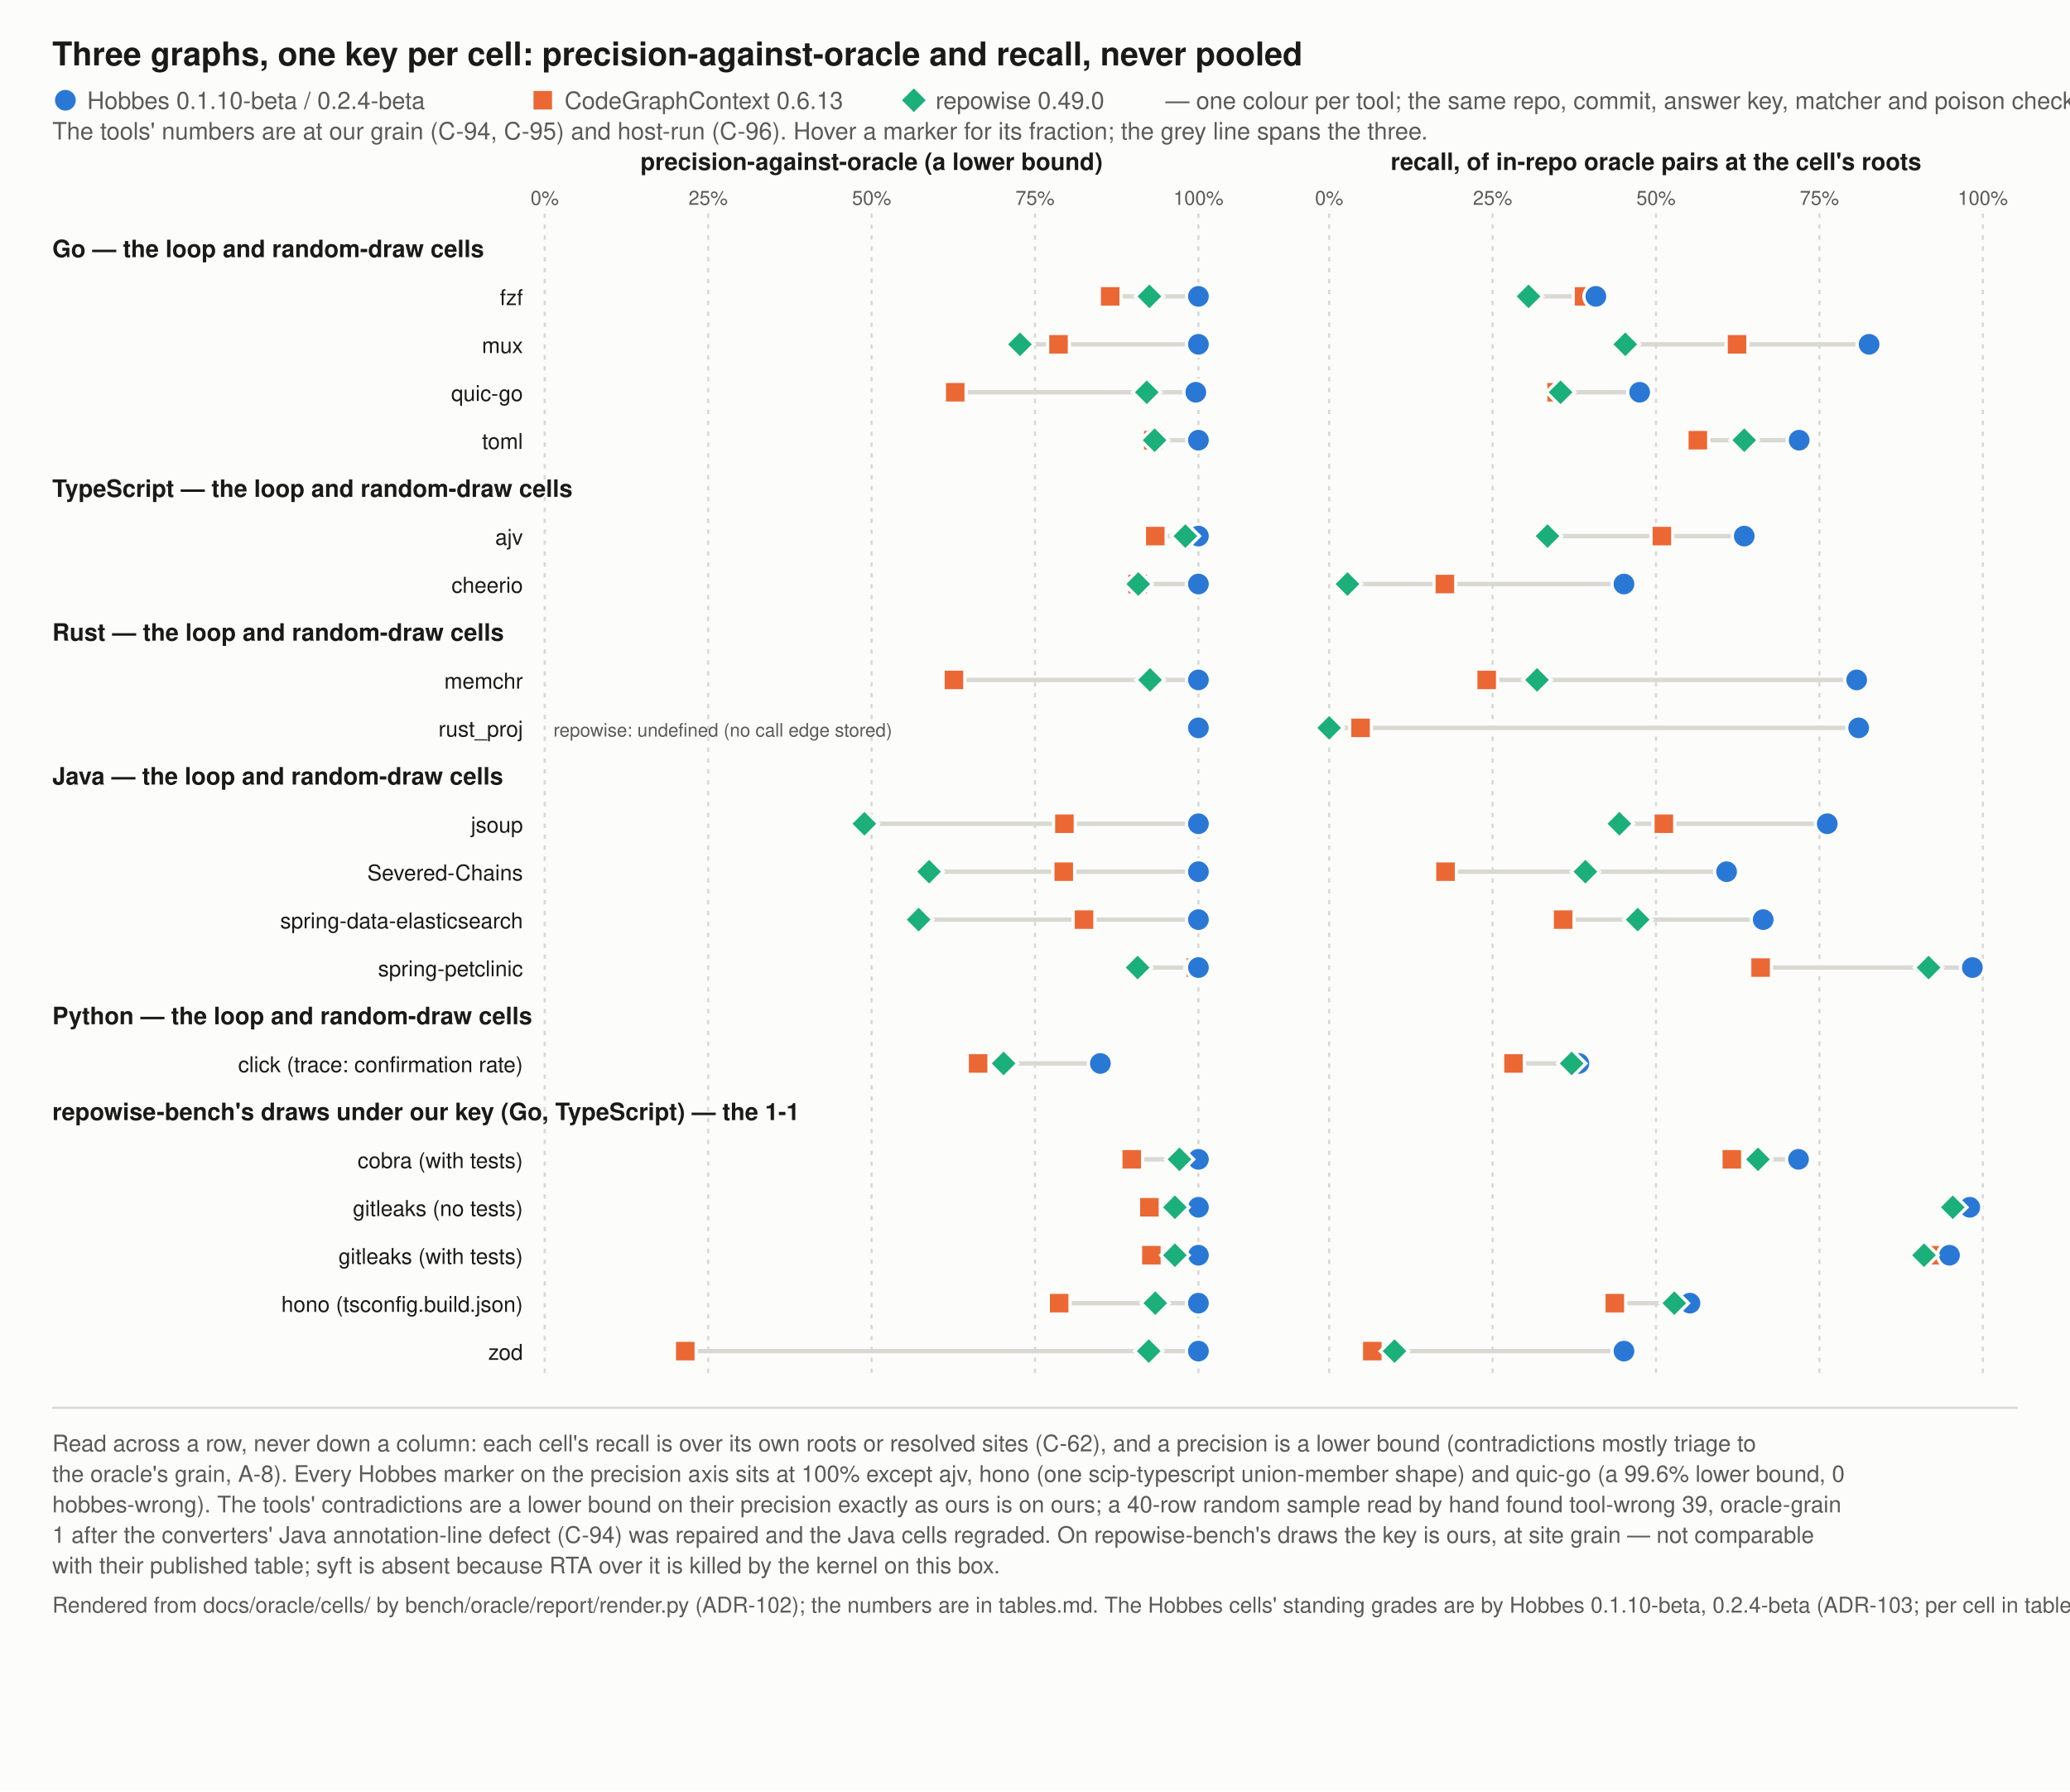
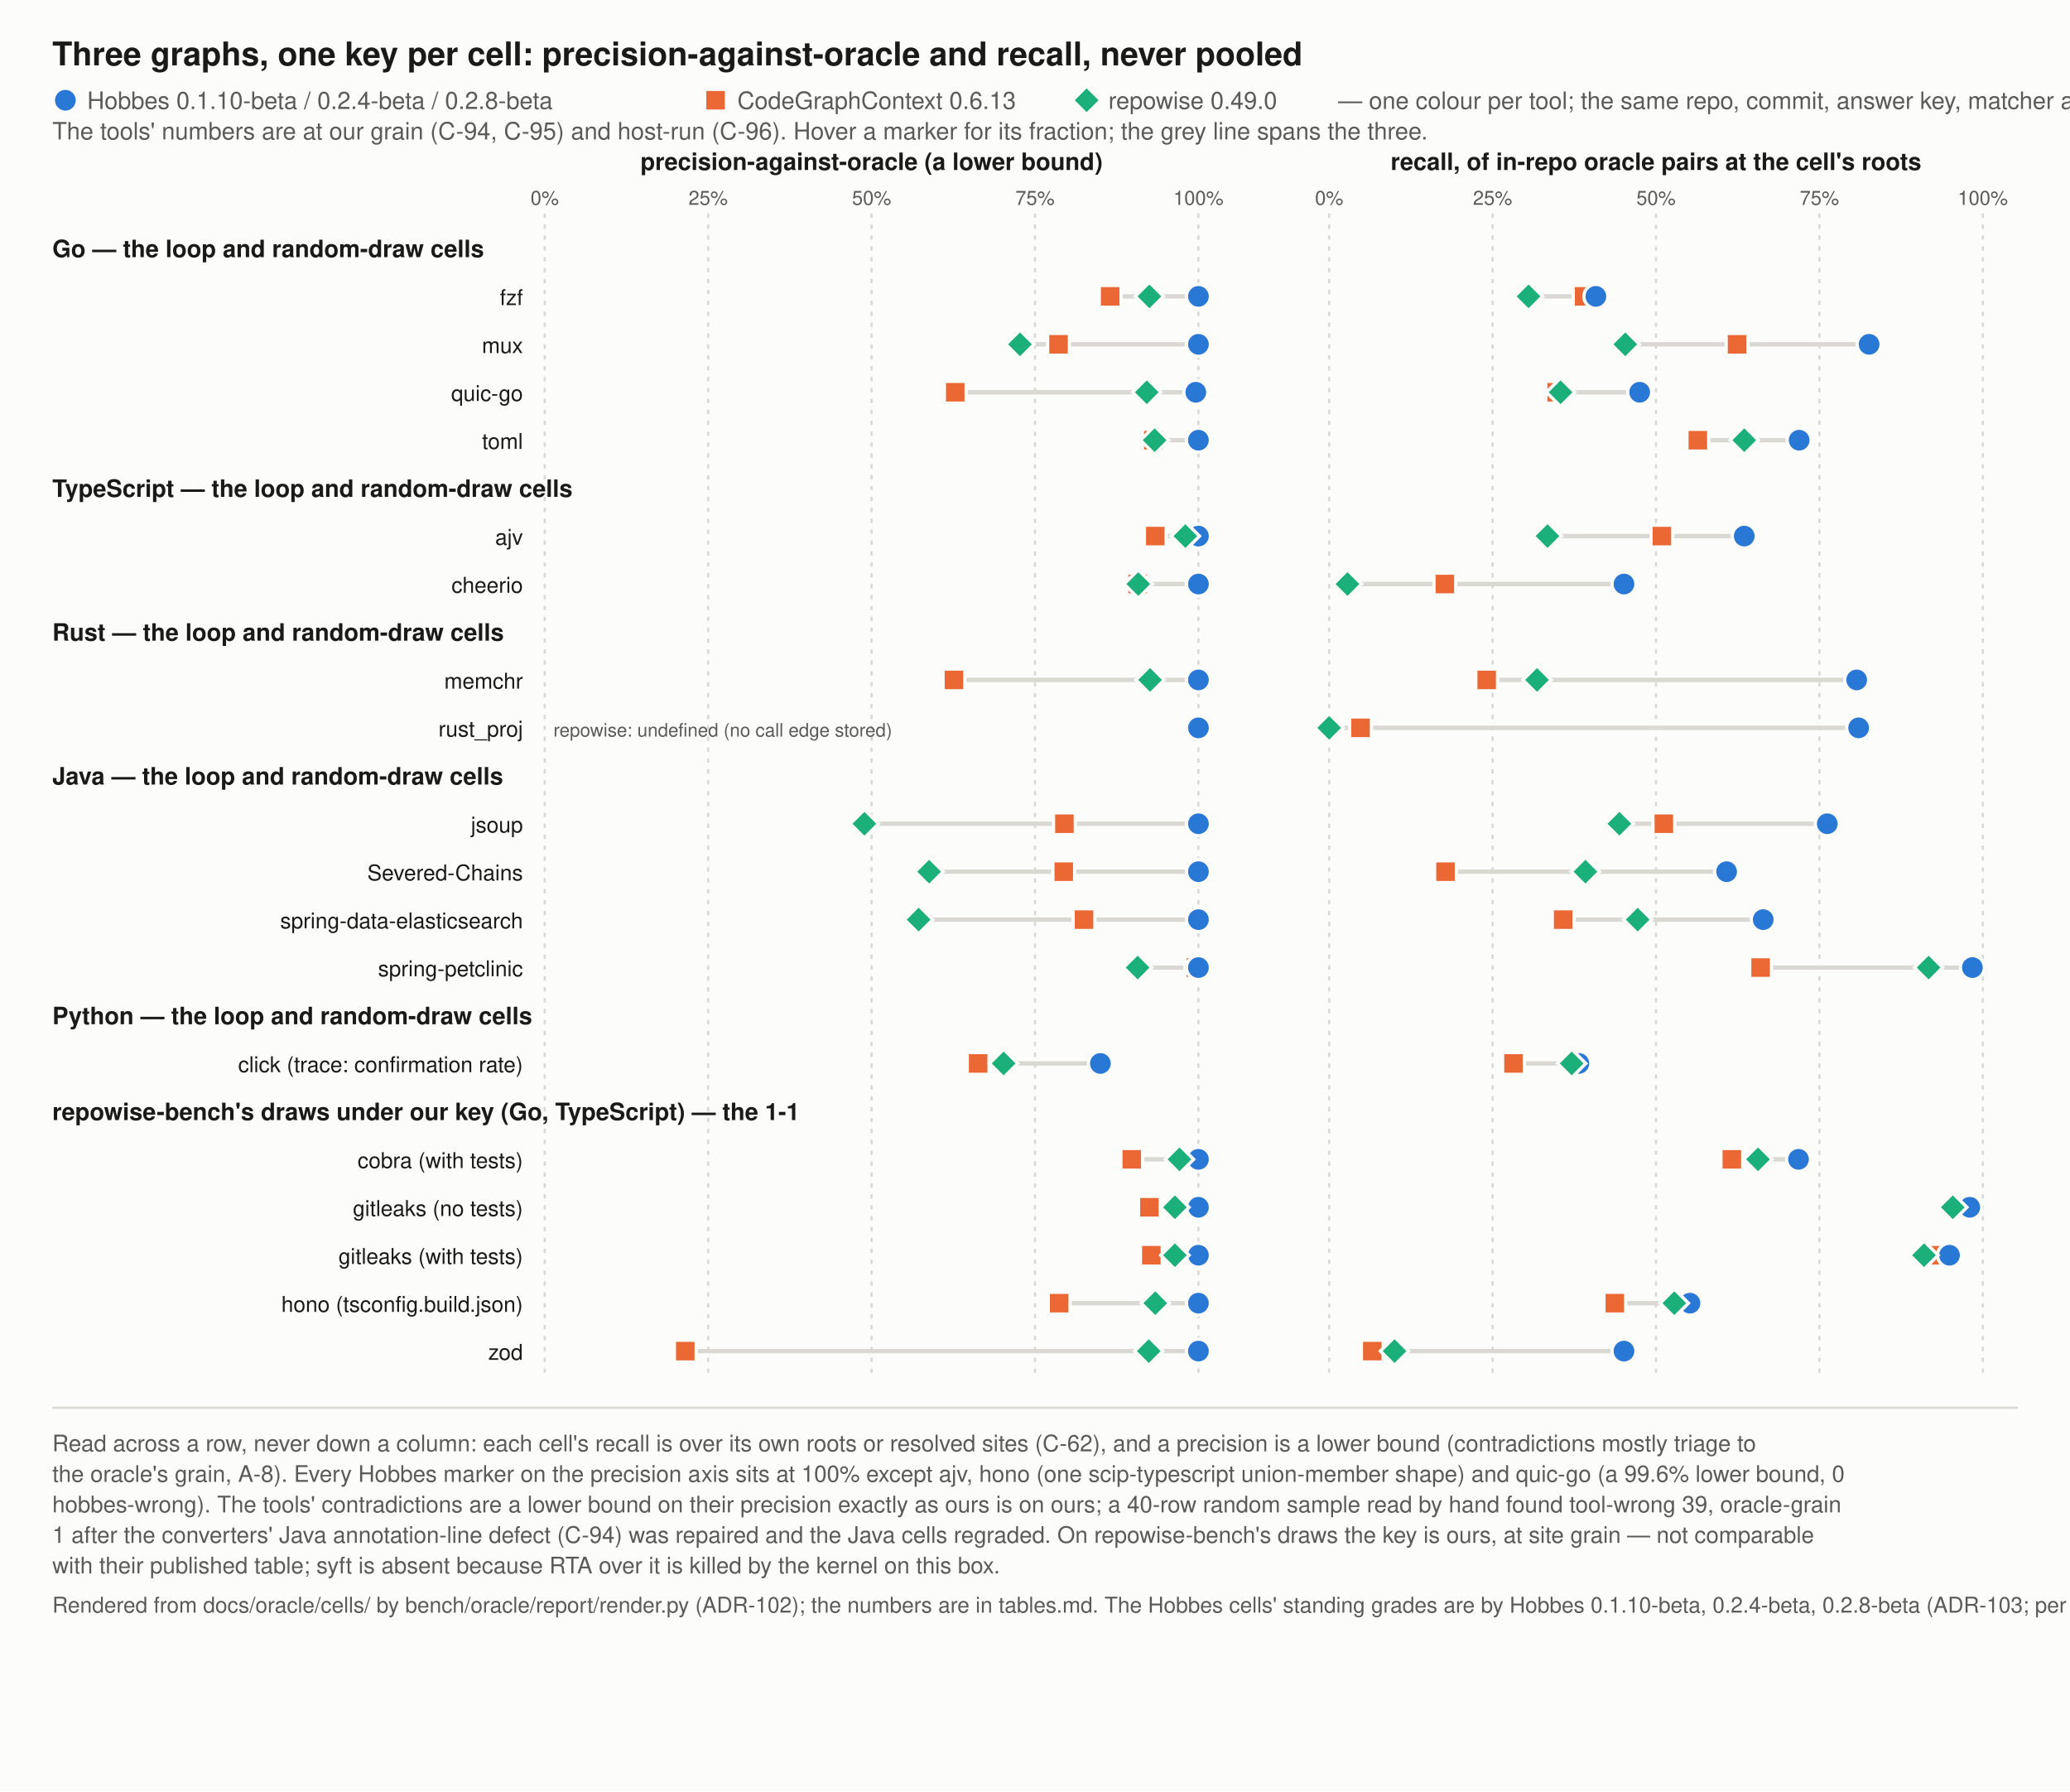
<svg xmlns="http://www.w3.org/2000/svg" width="950" height="822" viewBox="0 0 950 822" role="img" aria-label="Three graphs on one key per cell: precision-against-oracle and recall, Hobbes beside CodeGraphContext and repowise">
  <rect width="950" height="822" fill="#fcfcfb" />
  <text x="24" y="30" font-size="15" fill="#1a1a19" text-anchor="start" font-weight="bold" font-family="-apple-system, 'Segoe UI', Helvetica, Arial, sans-serif">Three graphs, one key per cell: precision-against-oracle and recall, never pooled</text>
  <g>
    <circle cx="30" cy="46" r="5.5" fill="#2a78d6" stroke="#fcfcfb" stroke-width="1.5" />
  </g>
-   <text x="40" y="50" font-size="11" fill="#5a5a57" text-anchor="start" font-weight="normal" font-family="-apple-system, 'Segoe UI', Helvetica, Arial, sans-serif">Hobbes 0.1.10-beta / 0.2.4-beta</text>
-   <g>
-     <rect x="244.1" y="41" width="10" height="10" fill="#eb6834" stroke="#fcfcfb" stroke-width="1.5" />
-   </g>
-   <text x="259.1" y="50" font-size="11" fill="#5a5a57" text-anchor="start" font-weight="normal" font-family="-apple-system, 'Segoe UI', Helvetica, Arial, sans-serif">CodeGraphContext 0.6.13</text>
-   <g>
-     <polygon points="419.4,39.5 425.9,46 419.4,52.5 412.9,46" fill="#1baf7a" stroke="#fcfcfb" stroke-width="1.5" />
-   </g>
-   <text x="429.4" y="50" font-size="11" fill="#5a5a57" text-anchor="start" font-weight="normal" font-family="-apple-system, 'Segoe UI', Helvetica, Arial, sans-serif">repowise 0.49.0</text>
-   <text x="534.9" y="50" font-size="11" fill="#5a5a57" text-anchor="start" font-weight="normal" font-family="-apple-system, 'Segoe UI', Helvetica, Arial, sans-serif">— one colour per tool; the same repo, commit, answer key, matcher and poison check (ADR-101).</text>
+   <text x="40" y="50" font-size="11" fill="#5a5a57" text-anchor="start" font-weight="normal" font-family="-apple-system, 'Segoe UI', Helvetica, Arial, sans-serif">Hobbes 0.1.10-beta / 0.2.4-beta / 0.2.8-beta</text>
+   <g>
+     <rect x="323.4" y="41" width="10" height="10" fill="#eb6834" stroke="#fcfcfb" stroke-width="1.5" />
+   </g>
+   <text x="338.4" y="50" font-size="11" fill="#5a5a57" text-anchor="start" font-weight="normal" font-family="-apple-system, 'Segoe UI', Helvetica, Arial, sans-serif">CodeGraphContext 0.6.13</text>
+   <g>
+     <polygon points="498.7,39.5 505.2,46 498.7,52.5 492.2,46" fill="#1baf7a" stroke="#fcfcfb" stroke-width="1.5" />
+   </g>
+   <text x="508.7" y="50" font-size="11" fill="#5a5a57" text-anchor="start" font-weight="normal" font-family="-apple-system, 'Segoe UI', Helvetica, Arial, sans-serif">repowise 0.49.0</text>
+   <text x="614.2" y="50" font-size="11" fill="#5a5a57" text-anchor="start" font-weight="normal" font-family="-apple-system, 'Segoe UI', Helvetica, Arial, sans-serif">— one colour per tool; the same repo, commit, answer key, matcher and poison check (ADR-101).</text>
  <text x="24" y="64" font-size="11" fill="#5a5a57" text-anchor="start" font-weight="normal" font-family="-apple-system, 'Segoe UI', Helvetica, Arial, sans-serif">The tools' numbers are at our grain (C-94, C-95) and host-run (C-96). Hover a marker for its fraction; the grey line spans the three.</text>
  <line x1="250.0" y1="98" x2="250.0" y2="632" stroke="#d9d8d2" stroke-dasharray="2 3" />
  <text x="250.0" y="94" font-size="9" fill="#5a5a57" text-anchor="middle" font-weight="normal" font-family="-apple-system, 'Segoe UI', Helvetica, Arial, sans-serif">0%</text>
  <line x1="325.0" y1="98" x2="325.0" y2="632" stroke="#d9d8d2" stroke-dasharray="2 3" />
  <text x="325.0" y="94" font-size="9" fill="#5a5a57" text-anchor="middle" font-weight="normal" font-family="-apple-system, 'Segoe UI', Helvetica, Arial, sans-serif">25%</text>
  <line x1="400.0" y1="98" x2="400.0" y2="632" stroke="#d9d8d2" stroke-dasharray="2 3" />
  <text x="400.0" y="94" font-size="9" fill="#5a5a57" text-anchor="middle" font-weight="normal" font-family="-apple-system, 'Segoe UI', Helvetica, Arial, sans-serif">50%</text>
  <line x1="475.0" y1="98" x2="475.0" y2="632" stroke="#d9d8d2" stroke-dasharray="2 3" />
  <text x="475.0" y="94" font-size="9" fill="#5a5a57" text-anchor="middle" font-weight="normal" font-family="-apple-system, 'Segoe UI', Helvetica, Arial, sans-serif">75%</text>
  <line x1="550.0" y1="98" x2="550.0" y2="632" stroke="#d9d8d2" stroke-dasharray="2 3" />
  <text x="550.0" y="94" font-size="9" fill="#5a5a57" text-anchor="middle" font-weight="normal" font-family="-apple-system, 'Segoe UI', Helvetica, Arial, sans-serif">100%</text>
  <text x="400.0" y="78" font-size="11" fill="#1a1a19" text-anchor="middle" font-weight="bold" font-family="-apple-system, 'Segoe UI', Helvetica, Arial, sans-serif">precision-against-oracle (a lower bound)</text>
  <line x1="610.0" y1="98" x2="610.0" y2="632" stroke="#d9d8d2" stroke-dasharray="2 3" />
  <text x="610.0" y="94" font-size="9" fill="#5a5a57" text-anchor="middle" font-weight="normal" font-family="-apple-system, 'Segoe UI', Helvetica, Arial, sans-serif">0%</text>
  <line x1="685.0" y1="98" x2="685.0" y2="632" stroke="#d9d8d2" stroke-dasharray="2 3" />
  <text x="685.0" y="94" font-size="9" fill="#5a5a57" text-anchor="middle" font-weight="normal" font-family="-apple-system, 'Segoe UI', Helvetica, Arial, sans-serif">25%</text>
  <line x1="760.0" y1="98" x2="760.0" y2="632" stroke="#d9d8d2" stroke-dasharray="2 3" />
  <text x="760.0" y="94" font-size="9" fill="#5a5a57" text-anchor="middle" font-weight="normal" font-family="-apple-system, 'Segoe UI', Helvetica, Arial, sans-serif">50%</text>
  <line x1="835.0" y1="98" x2="835.0" y2="632" stroke="#d9d8d2" stroke-dasharray="2 3" />
  <text x="835.0" y="94" font-size="9" fill="#5a5a57" text-anchor="middle" font-weight="normal" font-family="-apple-system, 'Segoe UI', Helvetica, Arial, sans-serif">75%</text>
  <line x1="910.0" y1="98" x2="910.0" y2="632" stroke="#d9d8d2" stroke-dasharray="2 3" />
  <text x="910.0" y="94" font-size="9" fill="#5a5a57" text-anchor="middle" font-weight="normal" font-family="-apple-system, 'Segoe UI', Helvetica, Arial, sans-serif">100%</text>
  <text x="760.0" y="78" font-size="11" fill="#1a1a19" text-anchor="middle" font-weight="bold" font-family="-apple-system, 'Segoe UI', Helvetica, Arial, sans-serif">recall, of in-repo oracle pairs at the cell's roots</text>
  <text x="24" y="118" font-size="11" fill="#1a1a19" text-anchor="start" font-weight="bold" font-family="-apple-system, 'Segoe UI', Helvetica, Arial, sans-serif">Go — the loop and random-draw cells</text>
  <text x="240" y="140" font-size="10" fill="#1a1a19" text-anchor="end" font-weight="normal" font-family="-apple-system, 'Segoe UI', Helvetica, Arial, sans-serif">fzf</text>
  <line x1="509.5" y1="136" x2="550.0" y2="136" stroke="#d9d8d2" stroke-width="2" />
  <g>
    <rect x="504.5" y="131" width="10" height="10" fill="#eb6834" stroke="#fcfcfb" stroke-width="1.5" />
  </g>
  <g>
    <circle cx="550.0" cy="136" r="5.5" fill="#2a78d6" stroke="#fcfcfb" stroke-width="1.5" />
  </g>
  <g>
    <polygon points="527.5,129.5 534.0,136 527.5,142.5 521.0,136" fill="#1baf7a" stroke="#fcfcfb" stroke-width="1.5" />
  </g>
  <line x1="701.5" y1="136" x2="732.4" y2="136" stroke="#d9d8d2" stroke-width="2" />
  <g>
    <rect x="722.0" y="131" width="10" height="10" fill="#eb6834" stroke="#fcfcfb" stroke-width="1.5" />
  </g>
  <g>
    <circle cx="732.4" cy="136" r="5.5" fill="#2a78d6" stroke="#fcfcfb" stroke-width="1.5" />
  </g>
  <g>
    <polygon points="701.5,129.5 708.0,136 701.5,142.5 695.0,136" fill="#1baf7a" stroke="#fcfcfb" stroke-width="1.5" />
  </g>
  <text x="240" y="162" font-size="10" fill="#1a1a19" text-anchor="end" font-weight="normal" font-family="-apple-system, 'Segoe UI', Helvetica, Arial, sans-serif">mux</text>
  <line x1="468.1" y1="158" x2="550.0" y2="158" stroke="#d9d8d2" stroke-width="2" />
  <g>
    <rect x="480.8" y="153" width="10" height="10" fill="#eb6834" stroke="#fcfcfb" stroke-width="1.5" />
  </g>
  <g>
    <circle cx="550.0" cy="158" r="5.5" fill="#2a78d6" stroke="#fcfcfb" stroke-width="1.5" />
  </g>
  <g>
    <polygon points="468.1,151.5 474.6,158 468.1,164.5 461.6,158" fill="#1baf7a" stroke="#fcfcfb" stroke-width="1.5" />
  </g>
  <line x1="745.9" y1="158" x2="857.8" y2="158" stroke="#d9d8d2" stroke-width="2" />
  <g>
    <rect x="792.2" y="153" width="10" height="10" fill="#eb6834" stroke="#fcfcfb" stroke-width="1.5" />
  </g>
  <g>
    <circle cx="857.8" cy="158" r="5.5" fill="#2a78d6" stroke="#fcfcfb" stroke-width="1.5" />
  </g>
  <g>
    <polygon points="745.9,151.5 752.4,158 745.9,164.5 739.4,158" fill="#1baf7a" stroke="#fcfcfb" stroke-width="1.5" />
  </g>
  <text x="240" y="184" font-size="10" fill="#1a1a19" text-anchor="end" font-weight="normal" font-family="-apple-system, 'Segoe UI', Helvetica, Arial, sans-serif">quic-go</text>
  <line x1="438.4" y1="180" x2="548.8" y2="180" stroke="#d9d8d2" stroke-width="2" />
  <g>
    <rect x="433.4" y="175" width="10" height="10" fill="#eb6834" stroke="#fcfcfb" stroke-width="1.5" />
  </g>
  <g>
    <circle cx="548.8" cy="180" r="5.5" fill="#2a78d6" stroke="#fcfcfb" stroke-width="1.5" />
  </g>
  <g>
    <polygon points="526.3,173.5 532.8,180 526.3,186.5 519.8,180" fill="#1baf7a" stroke="#fcfcfb" stroke-width="1.5" />
  </g>
  <line x1="714.4" y1="180" x2="752.5" y2="180" stroke="#d9d8d2" stroke-width="2" />
  <g>
    <rect x="709.4" y="175" width="10" height="10" fill="#eb6834" stroke="#fcfcfb" stroke-width="1.5" />
  </g>
  <g>
    <circle cx="752.5" cy="180" r="5.5" fill="#2a78d6" stroke="#fcfcfb" stroke-width="1.5" />
  </g>
  <g>
    <polygon points="716.2,173.5 722.7,180 716.2,186.5 709.7,180" fill="#1baf7a" stroke="#fcfcfb" stroke-width="1.5" />
  </g>
  <text x="240" y="206" font-size="10" fill="#1a1a19" text-anchor="end" font-weight="normal" font-family="-apple-system, 'Segoe UI', Helvetica, Arial, sans-serif">toml</text>
  <line x1="529.3" y1="202" x2="550.0" y2="202" stroke="#d9d8d2" stroke-width="2" />
  <g>
    <rect x="524.3" y="197" width="10" height="10" fill="#eb6834" stroke="#fcfcfb" stroke-width="1.5" />
  </g>
  <g>
    <polygon points="529.9,195.5 536.4,202 529.9,208.5 523.4,202" fill="#1baf7a" stroke="#fcfcfb" stroke-width="1.5" />
  </g>
  <g>
    <circle cx="550.0" cy="202" r="5.5" fill="#2a78d6" stroke="#fcfcfb" stroke-width="1.5" />
  </g>
  <line x1="779.2" y1="202" x2="825.7" y2="202" stroke="#d9d8d2" stroke-width="2" />
  <g>
    <rect x="774.2" y="197" width="10" height="10" fill="#eb6834" stroke="#fcfcfb" stroke-width="1.5" />
  </g>
  <g>
    <polygon points="800.5,195.5 807.0,202 800.5,208.5 794.0,202" fill="#1baf7a" stroke="#fcfcfb" stroke-width="1.5" />
  </g>
  <g>
    <circle cx="825.7" cy="202" r="5.5" fill="#2a78d6" stroke="#fcfcfb" stroke-width="1.5" />
  </g>
  <text x="24" y="228" font-size="11" fill="#1a1a19" text-anchor="start" font-weight="bold" font-family="-apple-system, 'Segoe UI', Helvetica, Arial, sans-serif">TypeScript — the loop and random-draw cells</text>
  <text x="240" y="250" font-size="10" fill="#1a1a19" text-anchor="end" font-weight="normal" font-family="-apple-system, 'Segoe UI', Helvetica, Arial, sans-serif">ajv</text>
  <line x1="530.2" y1="246" x2="550.0" y2="246" stroke="#d9d8d2" stroke-width="2" />
  <g>
    <circle cx="550.0" cy="246" r="5.5" fill="#2a78d6" stroke="#fcfcfb" stroke-width="1.5" />
  </g>
  <g>
    <rect x="525.2" y="241" width="10" height="10" fill="#eb6834" stroke="#fcfcfb" stroke-width="1.5" />
  </g>
  <g>
    <polygon points="544.0,239.5 550.5,246 544.0,252.5 537.5,246" fill="#1baf7a" stroke="#fcfcfb" stroke-width="1.5" />
  </g>
  <line x1="710.2" y1="246" x2="800.5" y2="246" stroke="#d9d8d2" stroke-width="2" />
  <g>
    <circle cx="800.5" cy="246" r="5.5" fill="#2a78d6" stroke="#fcfcfb" stroke-width="1.5" />
  </g>
  <g>
    <rect x="757.7" y="241" width="10" height="10" fill="#eb6834" stroke="#fcfcfb" stroke-width="1.5" />
  </g>
  <g>
    <polygon points="710.2,239.5 716.7,246 710.2,252.5 703.7,246" fill="#1baf7a" stroke="#fcfcfb" stroke-width="1.5" />
  </g>
  <text x="240" y="272" font-size="10" fill="#1a1a19" text-anchor="end" font-weight="normal" font-family="-apple-system, 'Segoe UI', Helvetica, Arial, sans-serif">cheerio</text>
  <line x1="522.1" y1="268" x2="550.0" y2="268" stroke="#d9d8d2" stroke-width="2" />
  <g>
    <circle cx="550.0" cy="268" r="5.5" fill="#2a78d6" stroke="#fcfcfb" stroke-width="1.5" />
  </g>
  <g>
    <rect x="517.1" y="263" width="10" height="10" fill="#eb6834" stroke="#fcfcfb" stroke-width="1.5" />
  </g>
  <g>
    <polygon points="522.4,261.5 528.9,268 522.4,274.5 515.9,268" fill="#1baf7a" stroke="#fcfcfb" stroke-width="1.5" />
  </g>
  <line x1="618.4" y1="268" x2="745.3" y2="268" stroke="#d9d8d2" stroke-width="2" />
  <g>
    <circle cx="745.3" cy="268" r="5.5" fill="#2a78d6" stroke="#fcfcfb" stroke-width="1.5" />
  </g>
  <g>
    <rect x="658.1" y="263" width="10" height="10" fill="#eb6834" stroke="#fcfcfb" stroke-width="1.5" />
  </g>
  <g>
    <polygon points="618.4,261.5 624.9,268 618.4,274.5 611.9,268" fill="#1baf7a" stroke="#fcfcfb" stroke-width="1.5" />
  </g>
  <text x="24" y="294" font-size="11" fill="#1a1a19" text-anchor="start" font-weight="bold" font-family="-apple-system, 'Segoe UI', Helvetica, Arial, sans-serif">Rust — the loop and random-draw cells</text>
  <text x="240" y="316" font-size="10" fill="#1a1a19" text-anchor="end" font-weight="normal" font-family="-apple-system, 'Segoe UI', Helvetica, Arial, sans-serif">memchr</text>
  <line x1="437.8" y1="312" x2="550.0" y2="312" stroke="#d9d8d2" stroke-width="2" />
  <g>
    <rect x="432.8" y="307" width="10" height="10" fill="#eb6834" stroke="#fcfcfb" stroke-width="1.5" />
  </g>
  <g>
    <circle cx="550.0" cy="312" r="5.5" fill="#2a78d6" stroke="#fcfcfb" stroke-width="1.5" />
  </g>
  <g>
    <polygon points="527.8,305.5 534.3,312 527.8,318.5 521.3,312" fill="#1baf7a" stroke="#fcfcfb" stroke-width="1.5" />
  </g>
  <line x1="682.3" y1="312" x2="852.1" y2="312" stroke="#d9d8d2" stroke-width="2" />
  <g>
    <rect x="677.3" y="307" width="10" height="10" fill="#eb6834" stroke="#fcfcfb" stroke-width="1.5" />
  </g>
  <g>
    <circle cx="852.1" cy="312" r="5.5" fill="#2a78d6" stroke="#fcfcfb" stroke-width="1.5" />
  </g>
  <g>
    <polygon points="705.4,305.5 711.9,312 705.4,318.5 698.9,312" fill="#1baf7a" stroke="#fcfcfb" stroke-width="1.5" />
  </g>
  <text x="240" y="338" font-size="10" fill="#1a1a19" text-anchor="end" font-weight="normal" font-family="-apple-system, 'Segoe UI', Helvetica, Arial, sans-serif">rust_proj</text>
  <line x1="550.0" y1="334" x2="550.0" y2="334" stroke="#d9d8d2" stroke-width="2" />
  <g>
    <rect x="545.0" y="329" width="10" height="10" fill="#eb6834" stroke="#fcfcfb" stroke-width="1.5" />
  </g>
  <g>
    <circle cx="550.0" cy="334" r="5.5" fill="#2a78d6" stroke="#fcfcfb" stroke-width="1.5" />
  </g>
  <text x="254" y="338" font-size="8.5" fill="#5a5a57" text-anchor="start" font-weight="normal" font-family="-apple-system, 'Segoe UI', Helvetica, Arial, sans-serif">repowise: undefined (no call edge stored)</text>
  <line x1="610.0" y1="334" x2="853.0" y2="334" stroke="#d9d8d2" stroke-width="2" />
  <g>
    <rect x="619.4" y="329" width="10" height="10" fill="#eb6834" stroke="#fcfcfb" stroke-width="1.5" />
  </g>
  <g>
    <polygon points="610.0,327.5 616.5,334 610.0,340.5 603.5,334" fill="#1baf7a" stroke="#fcfcfb" stroke-width="1.5" />
  </g>
  <g>
    <circle cx="853.0" cy="334" r="5.5" fill="#2a78d6" stroke="#fcfcfb" stroke-width="1.5" />
  </g>
  <text x="24" y="360" font-size="11" fill="#1a1a19" text-anchor="start" font-weight="bold" font-family="-apple-system, 'Segoe UI', Helvetica, Arial, sans-serif">Java — the loop and random-draw cells</text>
  <text x="240" y="382" font-size="10" fill="#1a1a19" text-anchor="end" font-weight="normal" font-family="-apple-system, 'Segoe UI', Helvetica, Arial, sans-serif">jsoup</text>
  <line x1="396.7" y1="378" x2="550.0" y2="378" stroke="#d9d8d2" stroke-width="2" />
  <g>
    <rect x="483.5" y="373" width="10" height="10" fill="#eb6834" stroke="#fcfcfb" stroke-width="1.5" />
  </g>
  <g>
    <circle cx="550.0" cy="378" r="5.5" fill="#2a78d6" stroke="#fcfcfb" stroke-width="1.5" />
  </g>
  <g>
    <polygon points="396.7,371.5 403.2,378 396.7,384.5 390.2,378" fill="#1baf7a" stroke="#fcfcfb" stroke-width="1.5" />
  </g>
  <line x1="743.2" y1="378" x2="838.6" y2="378" stroke="#d9d8d2" stroke-width="2" />
  <g>
    <rect x="758.6" y="373" width="10" height="10" fill="#eb6834" stroke="#fcfcfb" stroke-width="1.5" />
  </g>
  <g>
    <circle cx="838.6" cy="378" r="5.5" fill="#2a78d6" stroke="#fcfcfb" stroke-width="1.5" />
  </g>
  <g>
    <polygon points="743.2,371.5 749.7,378 743.2,384.5 736.7,378" fill="#1baf7a" stroke="#fcfcfb" stroke-width="1.5" />
  </g>
  <text x="240" y="404" font-size="10" fill="#1a1a19" text-anchor="end" font-weight="normal" font-family="-apple-system, 'Segoe UI', Helvetica, Arial, sans-serif">Severed-Chains</text>
  <line x1="426.4" y1="400" x2="550.0" y2="400" stroke="#d9d8d2" stroke-width="2" />
  <g>
    <rect x="483.2" y="395" width="10" height="10" fill="#eb6834" stroke="#fcfcfb" stroke-width="1.5" />
  </g>
  <g>
    <polygon points="426.4,393.5 432.9,400 426.4,406.5 419.9,400" fill="#1baf7a" stroke="#fcfcfb" stroke-width="1.5" />
  </g>
  <g>
    <circle cx="550.0" cy="400" r="5.5" fill="#2a78d6" stroke="#fcfcfb" stroke-width="1.5" />
  </g>
  <line x1="663.4" y1="400" x2="792.4" y2="400" stroke="#d9d8d2" stroke-width="2" />
  <g>
    <rect x="658.4" y="395" width="10" height="10" fill="#eb6834" stroke="#fcfcfb" stroke-width="1.5" />
  </g>
  <g>
    <polygon points="727.6,393.5 734.1,400 727.6,406.5 721.1,400" fill="#1baf7a" stroke="#fcfcfb" stroke-width="1.5" />
  </g>
  <g>
    <circle cx="792.4" cy="400" r="5.5" fill="#2a78d6" stroke="#fcfcfb" stroke-width="1.5" />
  </g>
  <text x="240" y="426" font-size="10" fill="#1a1a19" text-anchor="end" font-weight="normal" font-family="-apple-system, 'Segoe UI', Helvetica, Arial, sans-serif">spring-data-elasticsearch</text>
  <line x1="421.6" y1="422" x2="550.0" y2="422" stroke="#d9d8d2" stroke-width="2" />
  <g>
    <rect x="492.5" y="417" width="10" height="10" fill="#eb6834" stroke="#fcfcfb" stroke-width="1.5" />
  </g>
  <g>
    <polygon points="421.6,415.5 428.1,422 421.6,428.5 415.1,422" fill="#1baf7a" stroke="#fcfcfb" stroke-width="1.5" />
  </g>
  <g>
    <circle cx="550.0" cy="422" r="5.5" fill="#2a78d6" stroke="#fcfcfb" stroke-width="1.5" />
  </g>
  <line x1="717.4" y1="422" x2="809.2" y2="422" stroke="#d9d8d2" stroke-width="2" />
  <g>
    <rect x="712.4" y="417" width="10" height="10" fill="#eb6834" stroke="#fcfcfb" stroke-width="1.5" />
  </g>
  <g>
    <polygon points="751.6,415.5 758.1,422 751.6,428.5 745.1,422" fill="#1baf7a" stroke="#fcfcfb" stroke-width="1.5" />
  </g>
  <g>
    <circle cx="809.2" cy="422" r="5.5" fill="#2a78d6" stroke="#fcfcfb" stroke-width="1.5" />
  </g>
  <text x="240" y="448" font-size="10" fill="#1a1a19" text-anchor="end" font-weight="normal" font-family="-apple-system, 'Segoe UI', Helvetica, Arial, sans-serif">spring-petclinic</text>
  <line x1="522.1" y1="444" x2="550.0" y2="444" stroke="#d9d8d2" stroke-width="2" />
  <g>
    <rect x="543.8" y="439" width="10" height="10" fill="#eb6834" stroke="#fcfcfb" stroke-width="1.5" />
  </g>
  <g>
    <circle cx="550.0" cy="444" r="5.5" fill="#2a78d6" stroke="#fcfcfb" stroke-width="1.5" />
  </g>
  <g>
    <polygon points="522.1,437.5 528.6,444 522.1,450.5 515.6,444" fill="#1baf7a" stroke="#fcfcfb" stroke-width="1.5" />
  </g>
  <line x1="808.0" y1="444" x2="905.2" y2="444" stroke="#d9d8d2" stroke-width="2" />
  <g>
    <rect x="803.0" y="439" width="10" height="10" fill="#eb6834" stroke="#fcfcfb" stroke-width="1.5" />
  </g>
  <g>
    <circle cx="905.2" cy="444" r="5.5" fill="#2a78d6" stroke="#fcfcfb" stroke-width="1.5" />
  </g>
  <g>
    <polygon points="885.1,437.5 891.6,444 885.1,450.5 878.6,444" fill="#1baf7a" stroke="#fcfcfb" stroke-width="1.5" />
  </g>
  <text x="24" y="470" font-size="11" fill="#1a1a19" text-anchor="start" font-weight="bold" font-family="-apple-system, 'Segoe UI', Helvetica, Arial, sans-serif">Python — the loop and random-draw cells</text>
  <text x="240" y="492" font-size="10" fill="#1a1a19" text-anchor="end" font-weight="normal" font-family="-apple-system, 'Segoe UI', Helvetica, Arial, sans-serif">click (trace: confirmation rate)</text>
  <line x1="448.9" y1="488" x2="505.0" y2="488" stroke="#d9d8d2" stroke-width="2" />
  <g>
    <circle cx="505.0" cy="488" r="5.5" fill="#2a78d6" stroke="#fcfcfb" stroke-width="1.5" />
  </g>
  <g>
    <rect x="443.9" y="483" width="10" height="10" fill="#eb6834" stroke="#fcfcfb" stroke-width="1.5" />
  </g>
  <g>
    <polygon points="460.6,481.5 467.1,488 460.6,494.5 454.1,488" fill="#1baf7a" stroke="#fcfcfb" stroke-width="1.5" />
  </g>
  <line x1="694.6" y1="488" x2="724.6" y2="488" stroke="#d9d8d2" stroke-width="2" />
  <g>
    <circle cx="724.6" cy="488" r="5.5" fill="#2a78d6" stroke="#fcfcfb" stroke-width="1.5" />
  </g>
  <g>
    <rect x="689.6" y="483" width="10" height="10" fill="#eb6834" stroke="#fcfcfb" stroke-width="1.5" />
  </g>
  <g>
    <polygon points="721.3,481.5 727.8,488 721.3,494.5 714.8,488" fill="#1baf7a" stroke="#fcfcfb" stroke-width="1.5" />
  </g>
  <text x="24" y="514" font-size="11" fill="#1a1a19" text-anchor="start" font-weight="bold" font-family="-apple-system, 'Segoe UI', Helvetica, Arial, sans-serif">repowise-bench's draws under our key (Go, TypeScript) — the 1-1</text>
  <text x="240" y="536" font-size="10" fill="#1a1a19" text-anchor="end" font-weight="normal" font-family="-apple-system, 'Segoe UI', Helvetica, Arial, sans-serif">cobra (with tests)</text>
  <line x1="519.4" y1="532" x2="550.0" y2="532" stroke="#d9d8d2" stroke-width="2" />
  <g>
    <circle cx="550.0" cy="532" r="5.5" fill="#2a78d6" stroke="#fcfcfb" stroke-width="1.5" />
  </g>
  <g>
    <rect x="514.4" y="527" width="10" height="10" fill="#eb6834" stroke="#fcfcfb" stroke-width="1.5" />
  </g>
  <g>
    <polygon points="541.3,525.5 547.8,532 541.3,538.5 534.8,532" fill="#1baf7a" stroke="#fcfcfb" stroke-width="1.5" />
  </g>
  <line x1="794.8" y1="532" x2="825.4" y2="532" stroke="#d9d8d2" stroke-width="2" />
  <g>
    <circle cx="825.4" cy="532" r="5.5" fill="#2a78d6" stroke="#fcfcfb" stroke-width="1.5" />
  </g>
  <g>
    <rect x="789.8" y="527" width="10" height="10" fill="#eb6834" stroke="#fcfcfb" stroke-width="1.5" />
  </g>
  <g>
    <polygon points="806.8,525.5 813.3,532 806.8,538.5 800.3,532" fill="#1baf7a" stroke="#fcfcfb" stroke-width="1.5" />
  </g>
  <text x="240" y="558" font-size="10" fill="#1a1a19" text-anchor="end" font-weight="normal" font-family="-apple-system, 'Segoe UI', Helvetica, Arial, sans-serif">gitleaks (no tests)</text>
  <line x1="527.5" y1="554" x2="550.0" y2="554" stroke="#d9d8d2" stroke-width="2" />
  <g>
    <rect x="522.5" y="549" width="10" height="10" fill="#eb6834" stroke="#fcfcfb" stroke-width="1.5" />
  </g>
  <g>
    <circle cx="550.0" cy="554" r="5.5" fill="#2a78d6" stroke="#fcfcfb" stroke-width="1.5" />
  </g>
  <g>
    <polygon points="539.2,547.5 545.7,554 539.2,560.5 532.7,554" fill="#1baf7a" stroke="#fcfcfb" stroke-width="1.5" />
  </g>
  <line x1="896.2" y1="554" x2="904.0" y2="554" stroke="#d9d8d2" stroke-width="2" />
  <g>
    <rect x="895.4" y="549" width="10" height="10" fill="#eb6834" stroke="#fcfcfb" stroke-width="1.5" />
  </g>
  <g>
    <circle cx="904.0" cy="554" r="5.5" fill="#2a78d6" stroke="#fcfcfb" stroke-width="1.5" />
  </g>
  <g>
    <polygon points="896.2,547.5 902.7,554 896.2,560.5 889.7,554" fill="#1baf7a" stroke="#fcfcfb" stroke-width="1.5" />
  </g>
  <text x="240" y="580" font-size="10" fill="#1a1a19" text-anchor="end" font-weight="normal" font-family="-apple-system, 'Segoe UI', Helvetica, Arial, sans-serif">gitleaks (with tests)</text>
  <line x1="528.4" y1="576" x2="550.0" y2="576" stroke="#d9d8d2" stroke-width="2" />
  <g>
    <rect x="523.4" y="571" width="10" height="10" fill="#eb6834" stroke="#fcfcfb" stroke-width="1.5" />
  </g>
  <g>
    <circle cx="550.0" cy="576" r="5.5" fill="#2a78d6" stroke="#fcfcfb" stroke-width="1.5" />
  </g>
  <g>
    <polygon points="539.2,569.5 545.7,576 539.2,582.5 532.7,576" fill="#1baf7a" stroke="#fcfcfb" stroke-width="1.5" />
  </g>
  <line x1="883.0" y1="576" x2="894.7" y2="576" stroke="#d9d8d2" stroke-width="2" />
  <g>
    <rect x="883.1" y="571" width="10" height="10" fill="#eb6834" stroke="#fcfcfb" stroke-width="1.5" />
  </g>
  <g>
    <circle cx="894.7" cy="576" r="5.5" fill="#2a78d6" stroke="#fcfcfb" stroke-width="1.5" />
  </g>
  <g>
    <polygon points="883.0,569.5 889.5,576 883.0,582.5 876.5,576" fill="#1baf7a" stroke="#fcfcfb" stroke-width="1.5" />
  </g>
  <text x="240" y="602" font-size="10" fill="#1a1a19" text-anchor="end" font-weight="normal" font-family="-apple-system, 'Segoe UI', Helvetica, Arial, sans-serif">hono (tsconfig.build.json)</text>
  <line x1="486.1" y1="598" x2="550.0" y2="598" stroke="#d9d8d2" stroke-width="2" />
  <g>
    <rect x="481.1" y="593" width="10" height="10" fill="#eb6834" stroke="#fcfcfb" stroke-width="1.5" />
  </g>
  <g>
    <circle cx="550.0" cy="598" r="5.5" fill="#2a78d6" stroke="#fcfcfb" stroke-width="1.5" />
  </g>
  <g>
    <polygon points="530.2,591.5 536.7,598 530.2,604.5 523.7,598" fill="#1baf7a" stroke="#fcfcfb" stroke-width="1.5" />
  </g>
  <line x1="741.1" y1="598" x2="775.6" y2="598" stroke="#d9d8d2" stroke-width="2" />
  <g>
    <rect x="736.1" y="593" width="10" height="10" fill="#eb6834" stroke="#fcfcfb" stroke-width="1.5" />
  </g>
  <g>
    <circle cx="775.6" cy="598" r="5.5" fill="#2a78d6" stroke="#fcfcfb" stroke-width="1.5" />
  </g>
  <g>
    <polygon points="768.4,591.5 774.9,598 768.4,604.5 761.9,598" fill="#1baf7a" stroke="#fcfcfb" stroke-width="1.5" />
  </g>
  <text x="240" y="624" font-size="10" fill="#1a1a19" text-anchor="end" font-weight="normal" font-family="-apple-system, 'Segoe UI', Helvetica, Arial, sans-serif">zod</text>
  <line x1="314.5" y1="620" x2="550.0" y2="620" stroke="#d9d8d2" stroke-width="2" />
  <g>
    <rect x="309.5" y="615" width="10" height="10" fill="#eb6834" stroke="#fcfcfb" stroke-width="1.5" />
  </g>
  <g>
    <polygon points="527.2,613.5 533.7,620 527.2,626.5 520.7,620" fill="#1baf7a" stroke="#fcfcfb" stroke-width="1.5" />
  </g>
  <g>
    <circle cx="550.0" cy="620" r="5.5" fill="#2a78d6" stroke="#fcfcfb" stroke-width="1.5" />
  </g>
  <line x1="629.8" y1="620" x2="745.3" y2="620" stroke="#d9d8d2" stroke-width="2" />
  <g>
    <rect x="624.8" y="615" width="10" height="10" fill="#eb6834" stroke="#fcfcfb" stroke-width="1.5" />
  </g>
  <g>
    <polygon points="640.0,613.5 646.5,620 640.0,626.5 633.5,620" fill="#1baf7a" stroke="#fcfcfb" stroke-width="1.5" />
  </g>
  <g>
    <circle cx="745.3" cy="620" r="5.5" fill="#2a78d6" stroke="#fcfcfb" stroke-width="1.5" />
  </g>
  <line x1="24" y1="646" x2="926" y2="646" stroke="#d9d8d2" />
  <text x="24" y="666" font-size="10.5" fill="#5a5a57" text-anchor="start" font-weight="normal" font-family="-apple-system, 'Segoe UI', Helvetica, Arial, sans-serif">Read across a row, never down a column: each cell's recall is over its own roots or resolved sites (C-62), and a precision is a lower bound (contradictions mostly triage to</text>
  <text x="24" y="680" font-size="10.5" fill="#5a5a57" text-anchor="start" font-weight="normal" font-family="-apple-system, 'Segoe UI', Helvetica, Arial, sans-serif">the oracle's grain, A-8). Every Hobbes marker on the precision axis sits at 100% except ajv, hono (one scip-typescript union-member shape) and quic-go (a 99.6% lower bound, 0</text>
  <text x="24" y="694" font-size="10.5" fill="#5a5a57" text-anchor="start" font-weight="normal" font-family="-apple-system, 'Segoe UI', Helvetica, Arial, sans-serif">hobbes-wrong). The tools' contradictions are a lower bound on their precision exactly as ours is on ours; a 40-row random sample read by hand found tool-wrong 39, oracle-grain</text>
  <text x="24" y="708" font-size="10.5" fill="#5a5a57" text-anchor="start" font-weight="normal" font-family="-apple-system, 'Segoe UI', Helvetica, Arial, sans-serif">1 after the converters' Java annotation-line defect (C-94) was repaired and the Java cells regraded. On repowise-bench's draws the key is ours, at site grain — not comparable</text>
  <text x="24" y="722" font-size="10.5" fill="#5a5a57" text-anchor="start" font-weight="normal" font-family="-apple-system, 'Segoe UI', Helvetica, Arial, sans-serif">with their published table; syft is absent because RTA over it is killed by the kernel on this box.</text>
-   <text x="24" y="740" font-size="10" fill="#5a5a57" text-anchor="start" font-weight="normal" font-family="-apple-system, 'Segoe UI', Helvetica, Arial, sans-serif">Rendered from docs/oracle/cells/ by bench/oracle/report/render.py (ADR-102); the numbers are in tables.md. The Hobbes cells' standing grades are by Hobbes 0.1.10-beta, 0.2.4-beta (ADR-103; per cell in tables.md).</text>
+   <text x="24" y="740" font-size="10" fill="#5a5a57" text-anchor="start" font-weight="normal" font-family="-apple-system, 'Segoe UI', Helvetica, Arial, sans-serif">Rendered from docs/oracle/cells/ by bench/oracle/report/render.py (ADR-102); the numbers are in tables.md. The Hobbes cells' standing grades are by Hobbes 0.1.10-beta, 0.2.4-beta, 0.2.8-beta (ADR-103; per cell in tables.md).</text>
</svg>
